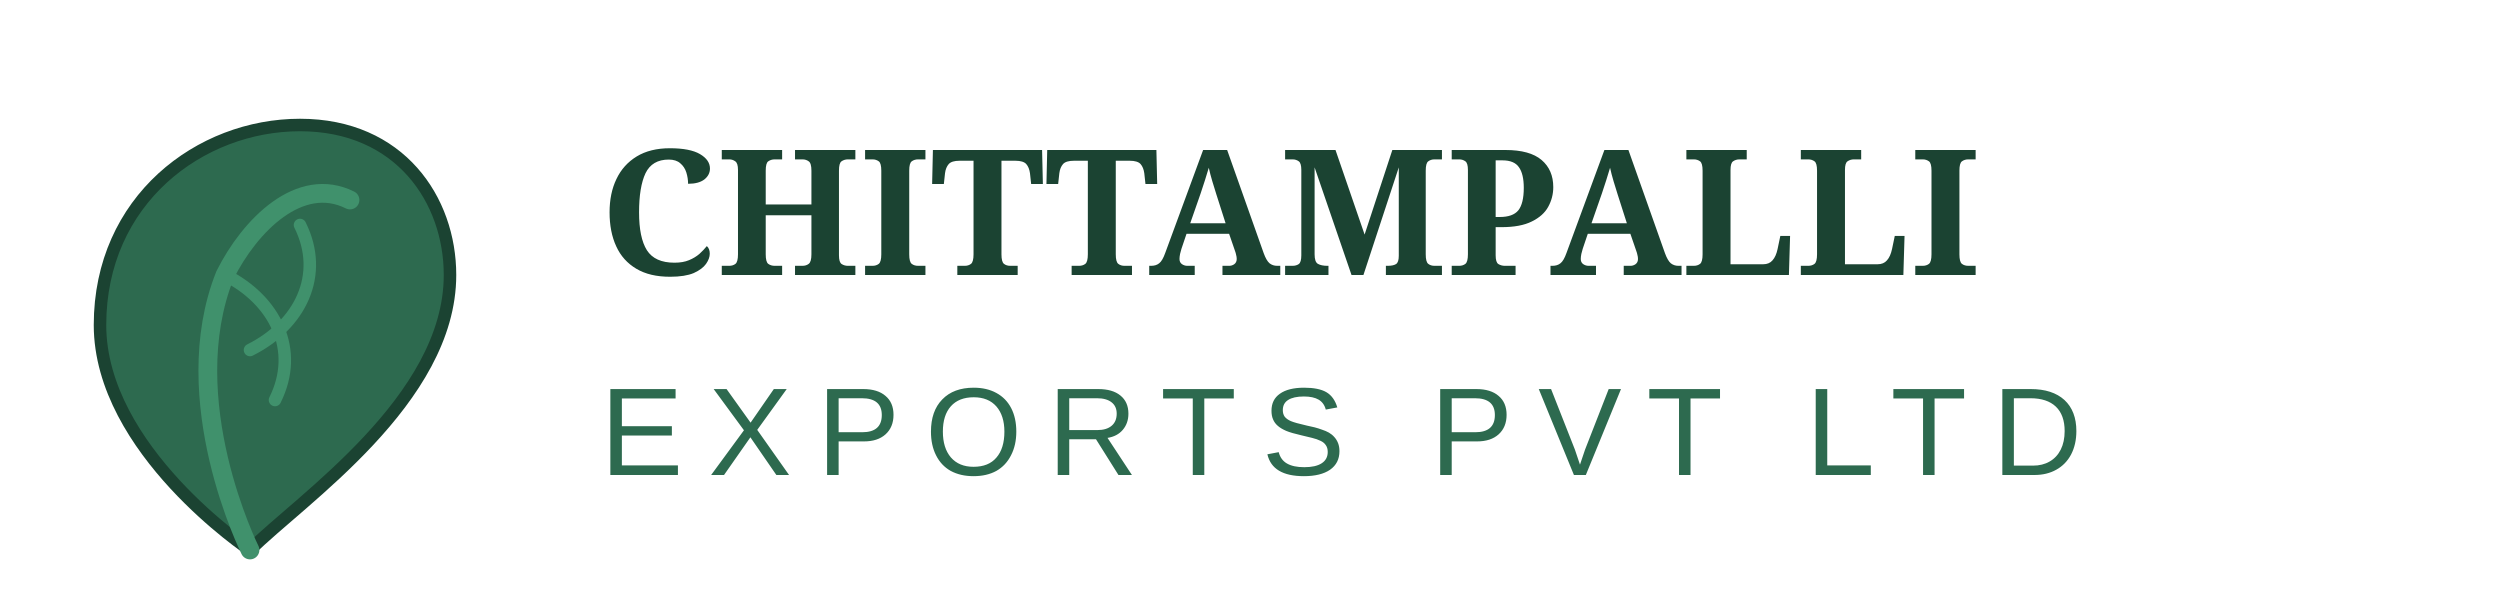
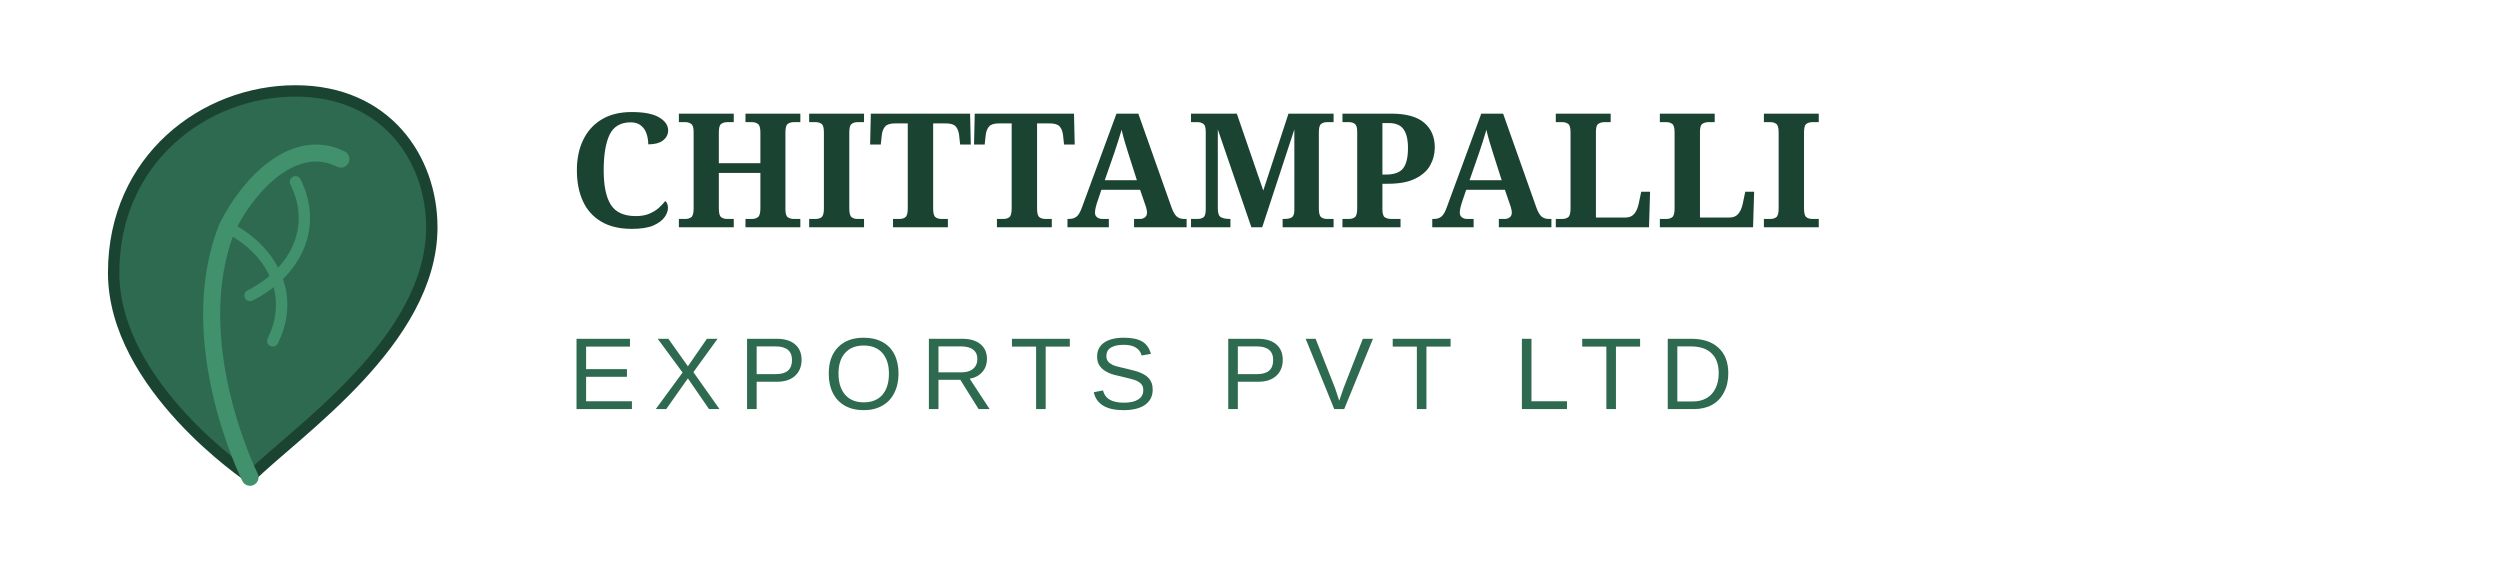
- <svg xmlns="http://www.w3.org/2000/svg" viewBox="0 0 200 48" width="200" height="48">
-   <g transform="translate(0, 8)">
+ <svg xmlns="http://www.w3.org/2000/svg" viewBox="0 0 220 50" width="220" height="50">
+   <g transform="translate(2, 6)">
    <path d="M20 36 C20 36 8 28 8 18 C8 8 16 2 24 2 C32 2 36 8 36 14 C36 24 24 32 20 36Z" fill="#2d6a4f" stroke="#1b4332" stroke-width="1" />
    <path d="M20 36 C20 36 14 24 18 14 C20 10 24 6 28 8" fill="none" stroke="#40916c" stroke-width="1.5" stroke-linecap="round" />
    <path d="M18 14 C22 16 24 20 22 24" fill="none" stroke="#40916c" stroke-width="1" stroke-linecap="round" />
    <path d="M20 20 C24 18 26 14 24 10" fill="none" stroke="#40916c" stroke-width="1" stroke-linecap="round" />
  </g>
-   <text x="48" y="22" font-family="Georgia, serif" font-size="14" font-weight="700" fill="#1b4332">CHITTAMPALLI</text>
-   <text x="48" y="38" font-family="Arial, sans-serif" font-size="10" font-weight="400" fill="#2d6a4f" letter-spacing="2">EXPORTS PVT LTD</text>
+   <text x="50" y="20" font-family="Georgia, serif" font-size="14" font-weight="700" fill="#1b4332">CHITTAMPALLI</text>
+   <text x="50" y="36" font-family="Arial, sans-serif" font-size="9" font-weight="400" fill="#2d6a4f" letter-spacing="1.5">EXPORTS PVT LTD</text>
</svg>
